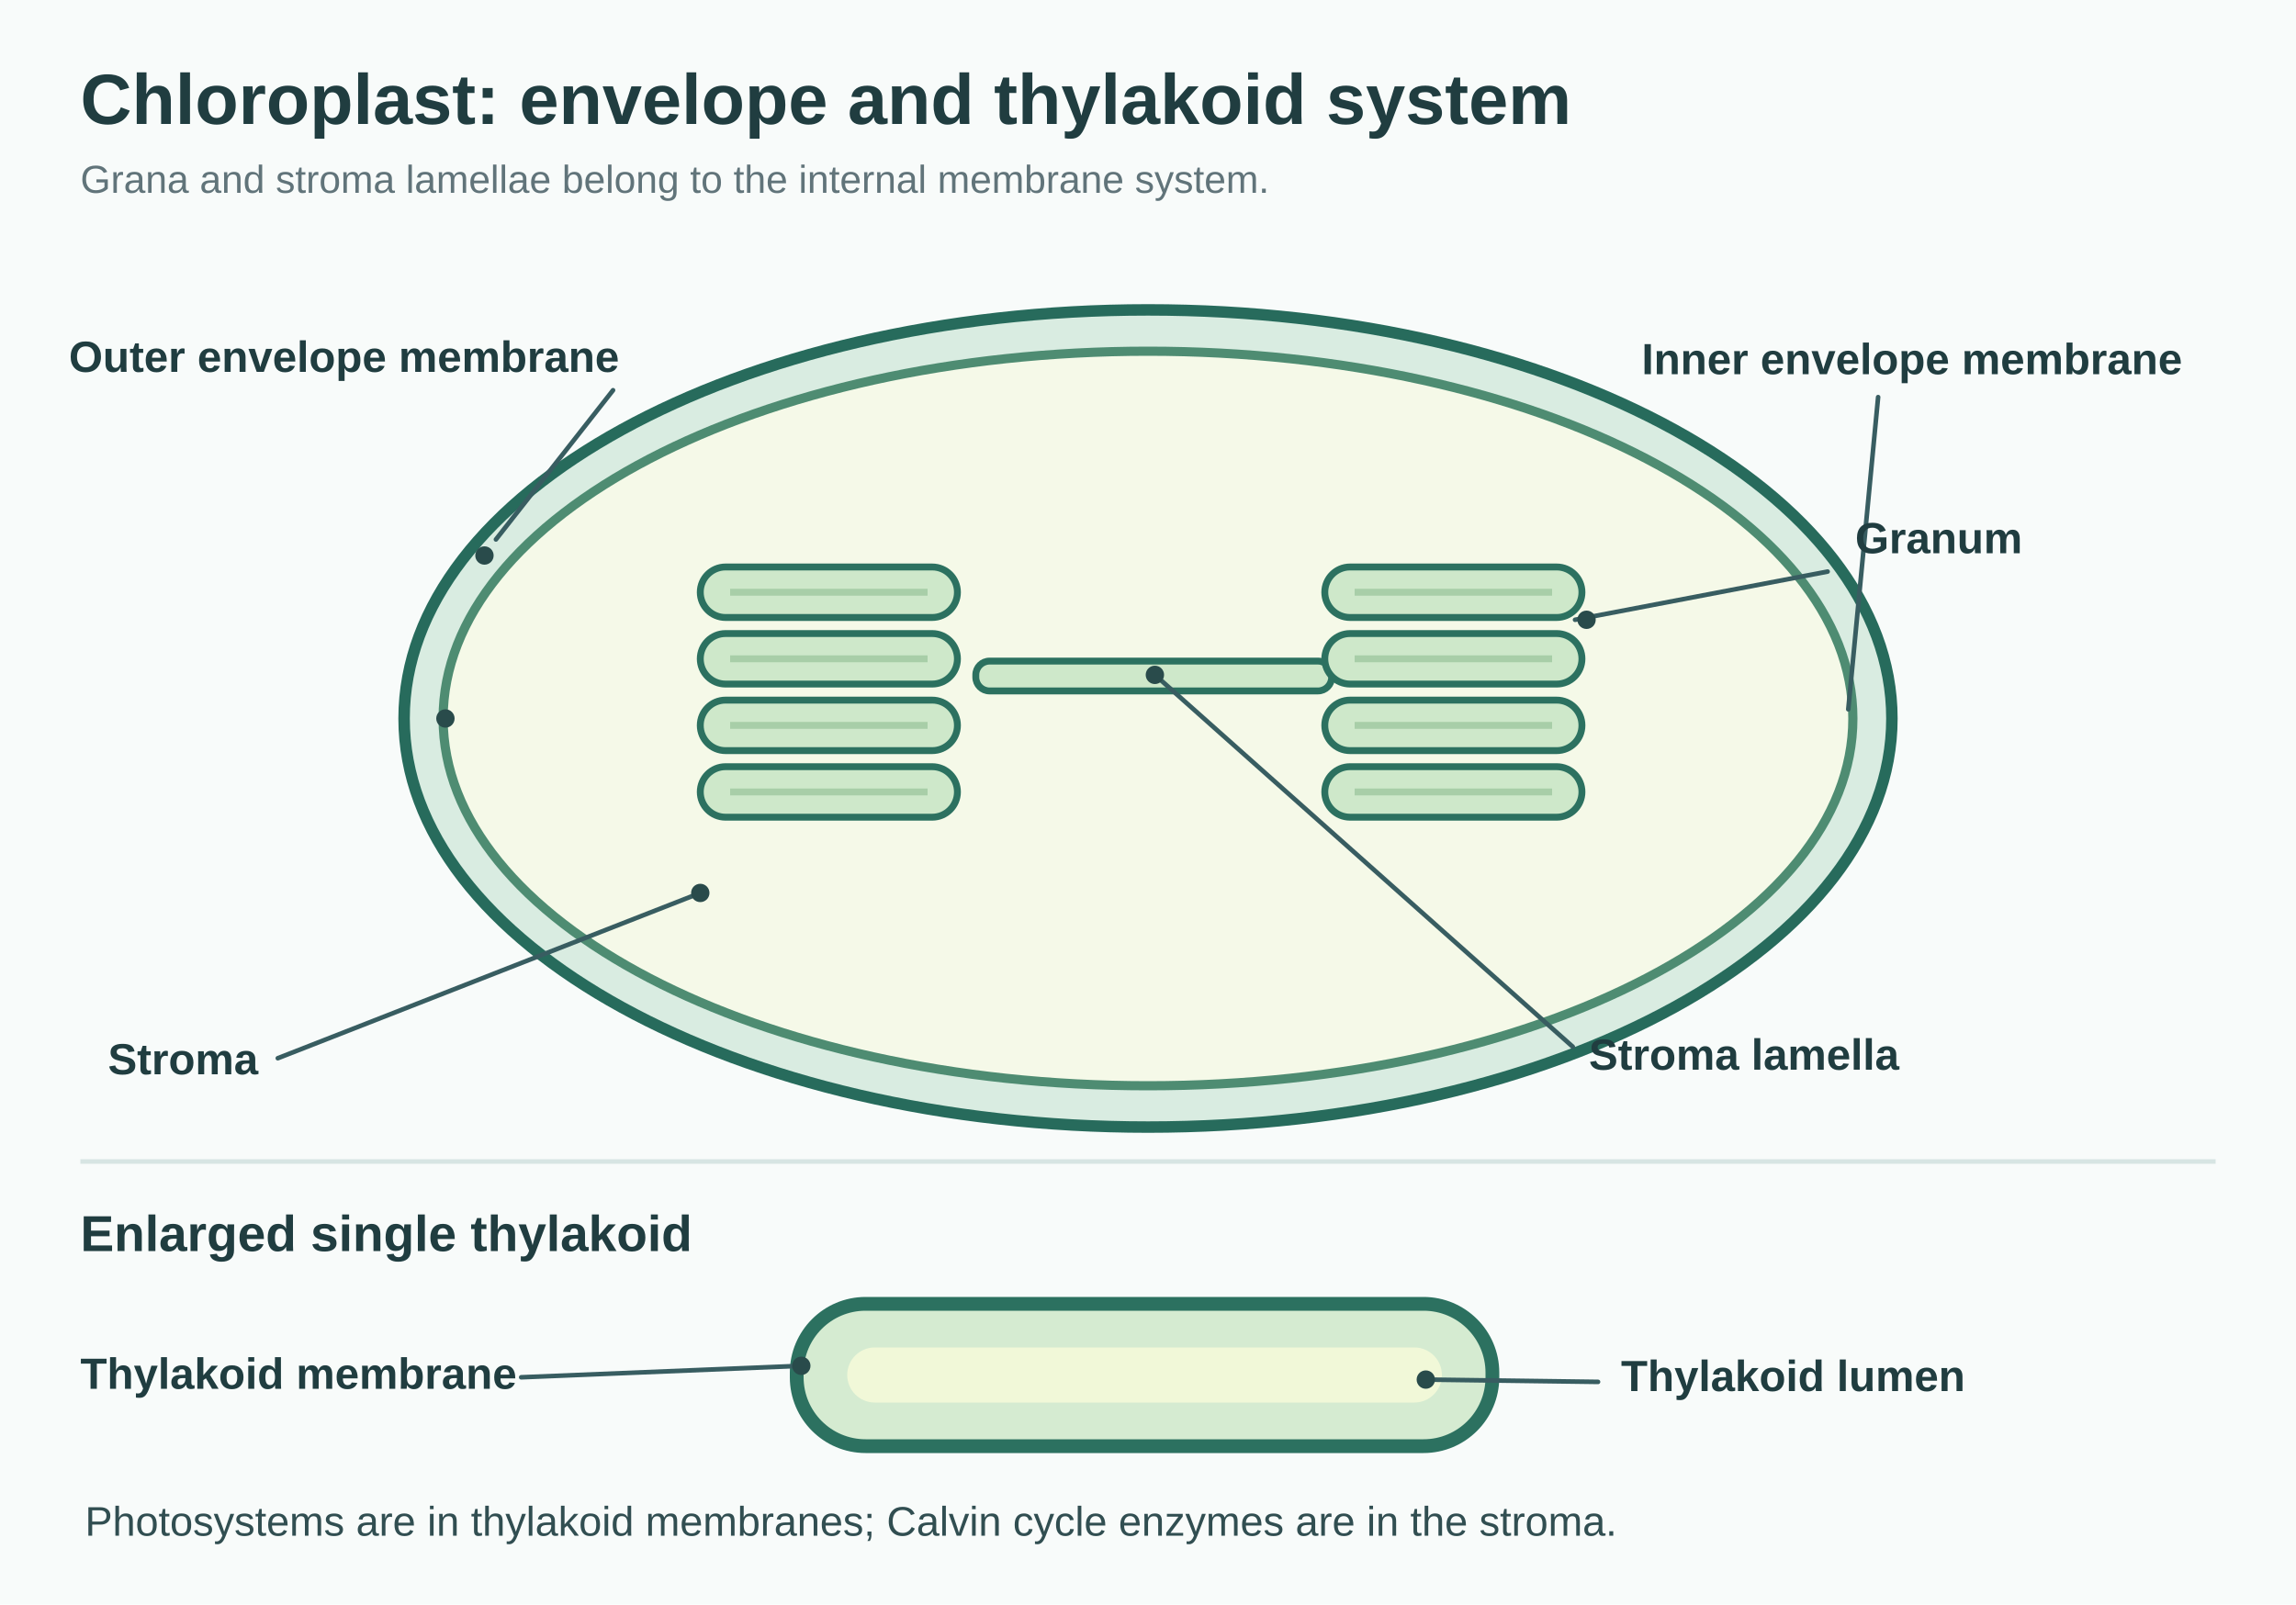
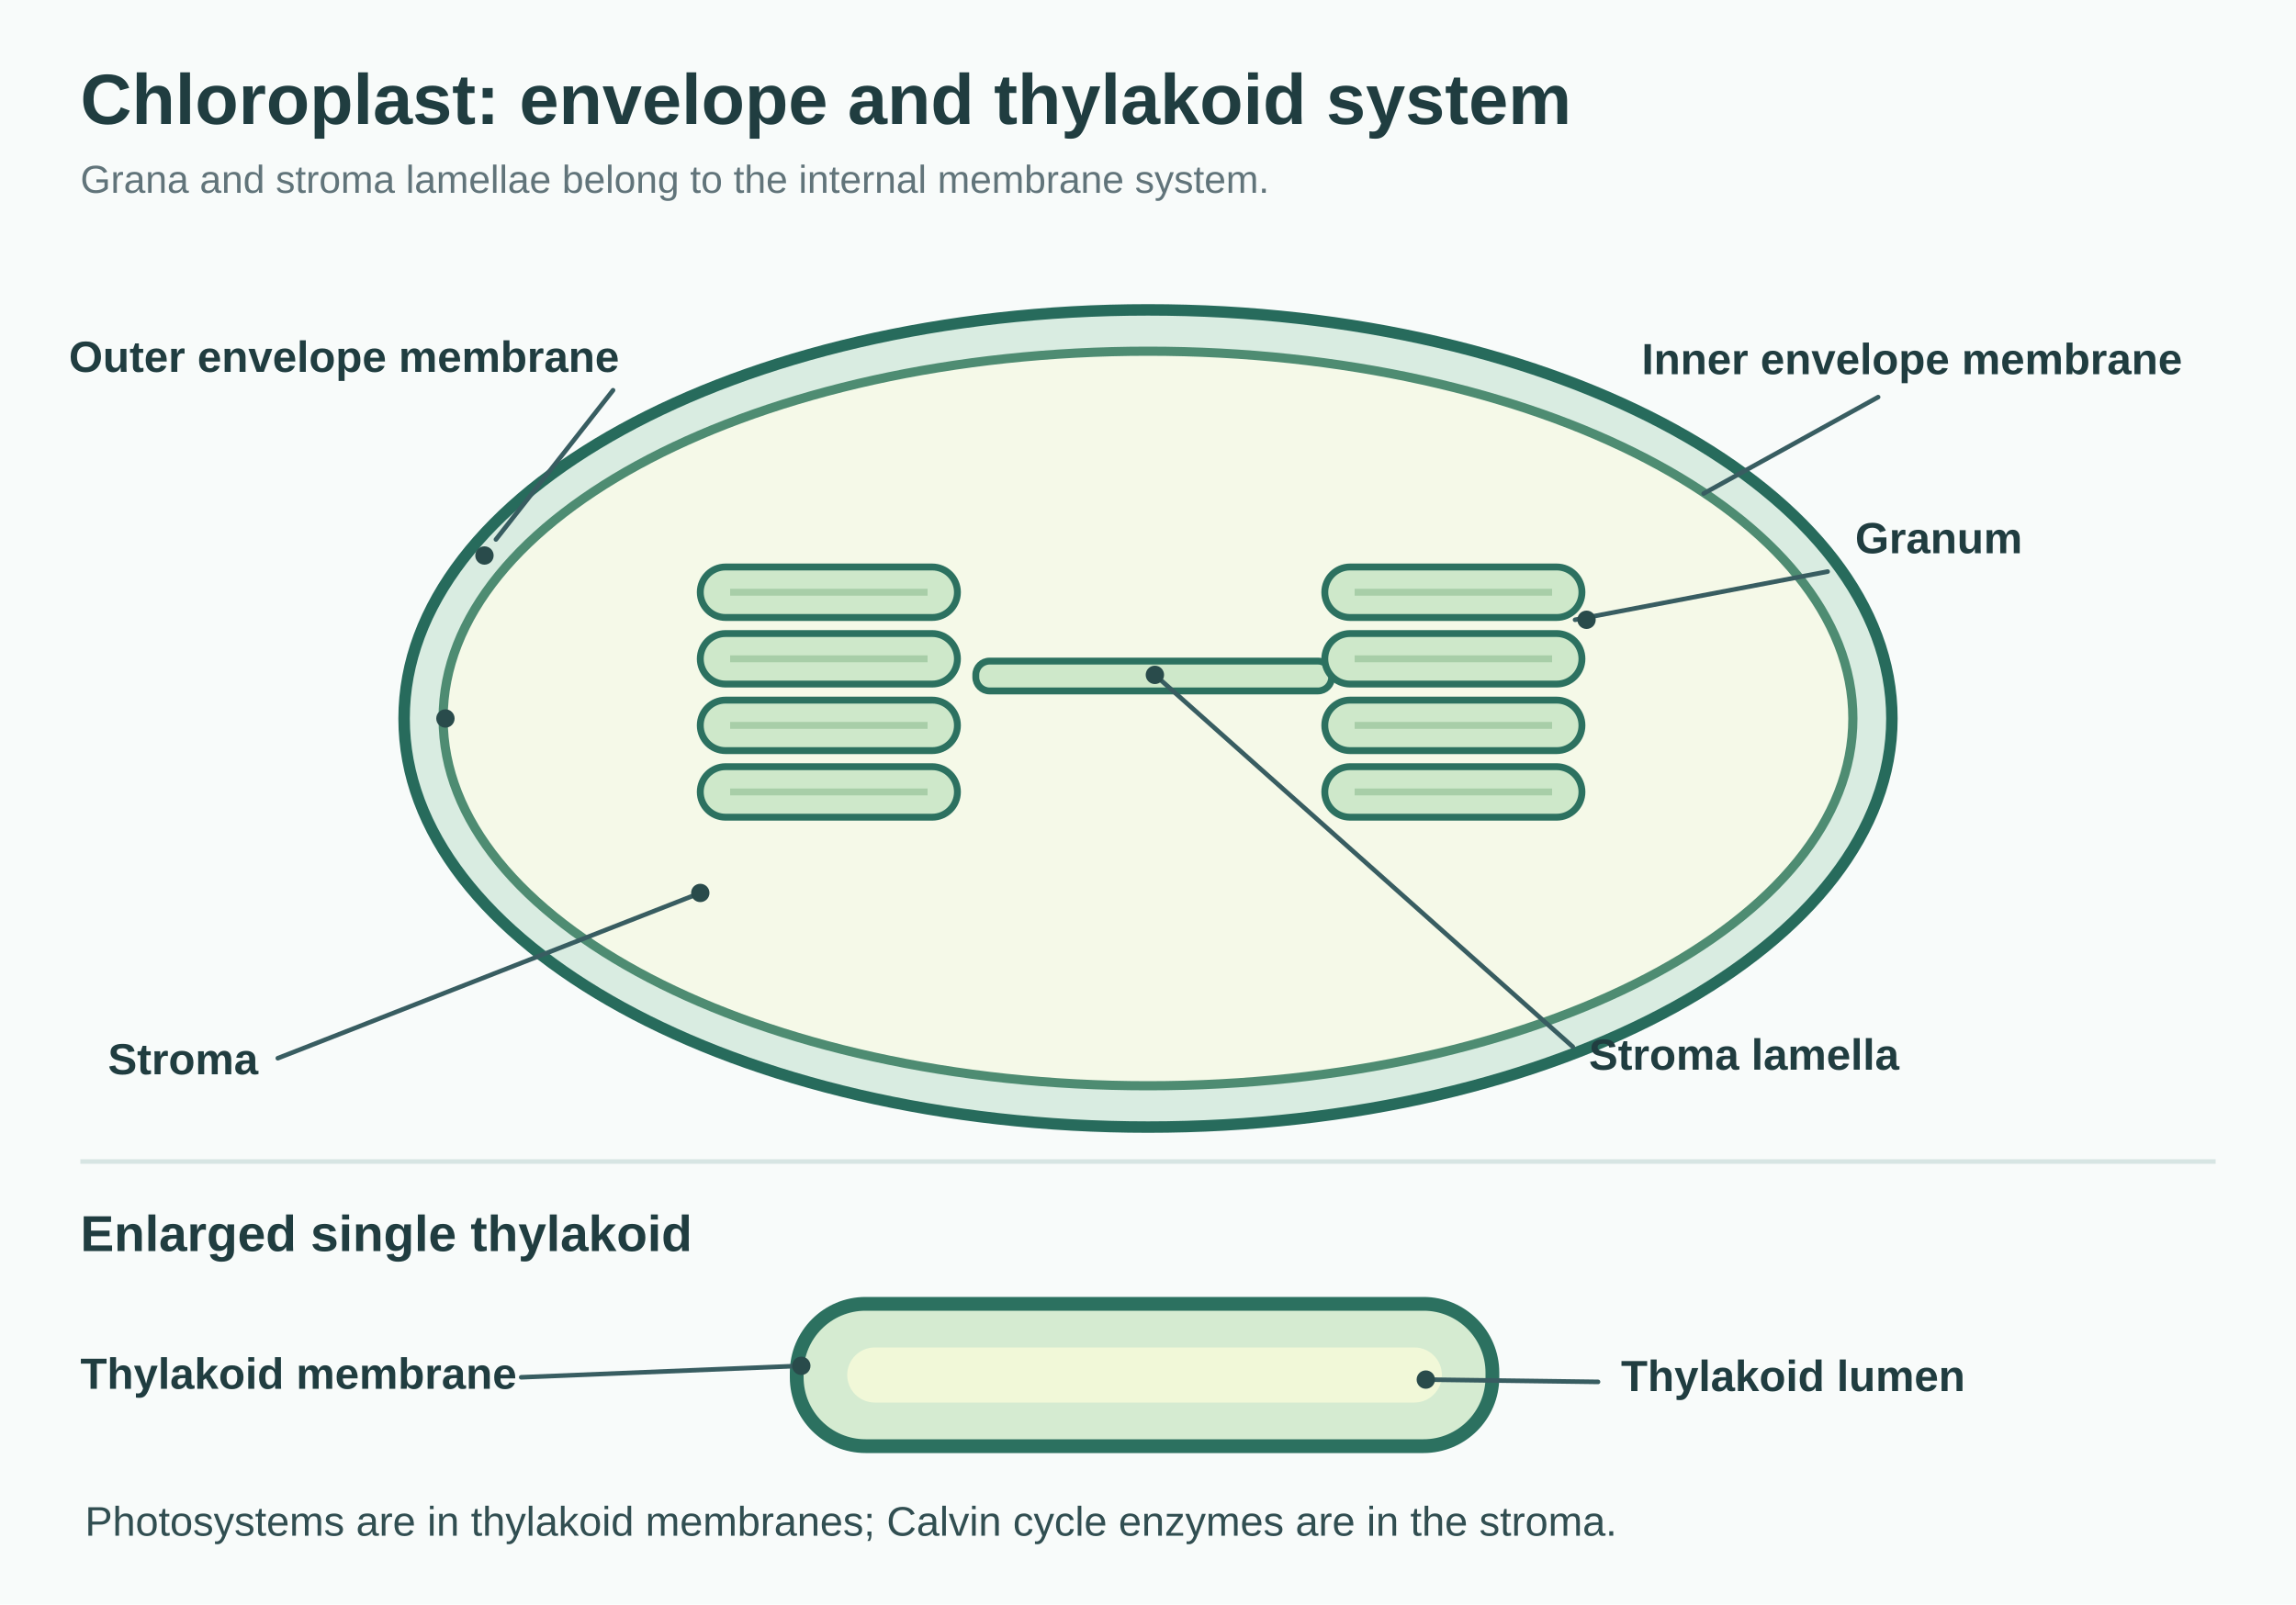
<svg xmlns="http://www.w3.org/2000/svg" viewBox="0 0 1000 699" role="img" aria-labelledby="chloroplast-title chloroplast-desc">
  <defs>
    <marker id="flowArrow" viewBox="0 0 10 10" refX="9" refY="5" markerWidth="7" markerHeight="7" orient="auto">
      <path d="M0 0 L10 5 L0 10 Z" fill="#3b6061" />
    </marker>
  </defs>
  <style>text{font-family:Arial,Helvetica,sans-serif;fill:#203d40}.title{font-size:31px;font-weight:700}.subtitle{font-size:17px;fill:#61747a}.step{font-size:22px;font-weight:700}.label{font-size:19px;font-weight:600}.small{font-size:16px;fill:#436264}.note{font-size:18px;fill:#314e51}.leader{stroke:#385d61;stroke-width:2;fill:none;stroke-linecap:round;stroke-linejoin:round}.membrane{stroke:#236a6c;stroke-width:4;fill:none}.flow{stroke:#3b6061;stroke-width:3;fill:none;marker-end:url(#flowArrow)}.bacteria{fill:#db8774;stroke:#944b46;stroke-width:2}.enzyme{fill:#e4a25c;stroke:#995d2c;stroke-width:1.5}</style>
  <rect width="1000" height="699" fill="#f8fbfa" />
  <text x="35" y="54" class="title">Chloroplast: envelope and thylakoid system</text>
  <text x="35" y="84" class="subtitle">Grana and stroma lamellae belong to the internal membrane system.</text>
  <ellipse cx="500" cy="313" rx="324" ry="178" fill="#d9ece1" stroke="#276b5c" stroke-width="5" />
  <ellipse cx="500" cy="313" rx="307" ry="160" fill="#f5f9e8" stroke="#4e8c72" stroke-width="4" />
  <rect x="425" y="288" width="155" height="13" rx="6" fill="#cee8ca" stroke="#2c7160" stroke-width="3" />
  <rect x="305" y="247" width="112" height="22" rx="11" fill="#cee8ca" stroke="#2c7160" stroke-width="3" />
  <path d="M318 258 H404" stroke="#a8cea8" stroke-width="3" />
  <rect x="305" y="276" width="112" height="22" rx="11" fill="#cee8ca" stroke="#2c7160" stroke-width="3" />
  <path d="M318 287 H404" stroke="#a8cea8" stroke-width="3" />
  <rect x="305" y="305" width="112" height="22" rx="11" fill="#cee8ca" stroke="#2c7160" stroke-width="3" />
  <path d="M318 316 H404" stroke="#a8cea8" stroke-width="3" />
  <rect x="305" y="334" width="112" height="22" rx="11" fill="#cee8ca" stroke="#2c7160" stroke-width="3" />
  <path d="M318 345 H404" stroke="#a8cea8" stroke-width="3" />
  <rect x="577" y="247" width="112" height="22" rx="11" fill="#cee8ca" stroke="#2c7160" stroke-width="3" />
  <path d="M590 258 H676" stroke="#a8cea8" stroke-width="3" />
  <rect x="577" y="276" width="112" height="22" rx="11" fill="#cee8ca" stroke="#2c7160" stroke-width="3" />
  <path d="M590 287 H676" stroke="#a8cea8" stroke-width="3" />
  <rect x="577" y="305" width="112" height="22" rx="11" fill="#cee8ca" stroke="#2c7160" stroke-width="3" />
  <path d="M590 316 H676" stroke="#a8cea8" stroke-width="3" />
  <rect x="577" y="334" width="112" height="22" rx="11" fill="#cee8ca" stroke="#2c7160" stroke-width="3" />
  <path d="M590 345 H676" stroke="#a8cea8" stroke-width="3" />
  <text x="30" y="162" class="label" data-recall-label="true">Outer envelope membrane</text>
  <path class="leader" d="M267 170 L216 235" />
  <circle cx="211" cy="242" r="4" fill="#294b4b" />
  <text x="715" y="163" class="label" data-recall-label="true">Inner envelope membrane</text>
-   <path class="leader" d="M818 173 L805 309" />
+   <path class="leader" d="M818 173 L742 215" />
  <circle cx="194" cy="313" r="4" fill="#294b4b" />
  <text x="47" y="468" class="label" data-recall-label="true">Stroma</text>
  <path class="leader" d="M121 461 L305 389" />
  <circle cx="305" cy="389" r="4" fill="#294b4b" />
  <text x="808" y="241" class="label" data-recall-label="true">Granum</text>
  <path class="leader" d="M796 249 L686 270" />
  <circle cx="691" cy="270" r="4" fill="#294b4b" />
  <text x="692" y="466" class="label" data-recall-label="true">Stroma lamella</text>
  <path class="leader" d="M685 456 L503 294" />
  <circle cx="503" cy="294" r="4" fill="#294b4b" />
  <path d="M35 506 H965" stroke="#d7e5e3" stroke-width="2" />
  <text x="35" y="545" class="step">Enlarged single thylakoid</text>
  <rect x="347" y="568" width="303" height="62" rx="30" fill="#d5ebd1" stroke="#2c7160" stroke-width="6" />
  <rect x="369" y="587" width="259" height="24" rx="12" fill="#f1f8d8" stroke="none" />
  <text x="35" y="605" class="label" data-recall-label="true">Thylakoid membrane</text>
  <path class="leader" d="M227 600 L349 595" />
  <circle cx="349" cy="595" r="4" fill="#294b4b" />
  <text x="706" y="606" class="label" data-recall-label="true">Thylakoid lumen</text>
  <path class="leader" d="M696 602 L621 601" />
  <circle cx="621" cy="601" r="4" fill="#294b4b" />
  <text x="37" y="669" class="note">Photosystems are in thylakoid membranes; Calvin cycle enzymes are in the stroma.</text>
</svg>
